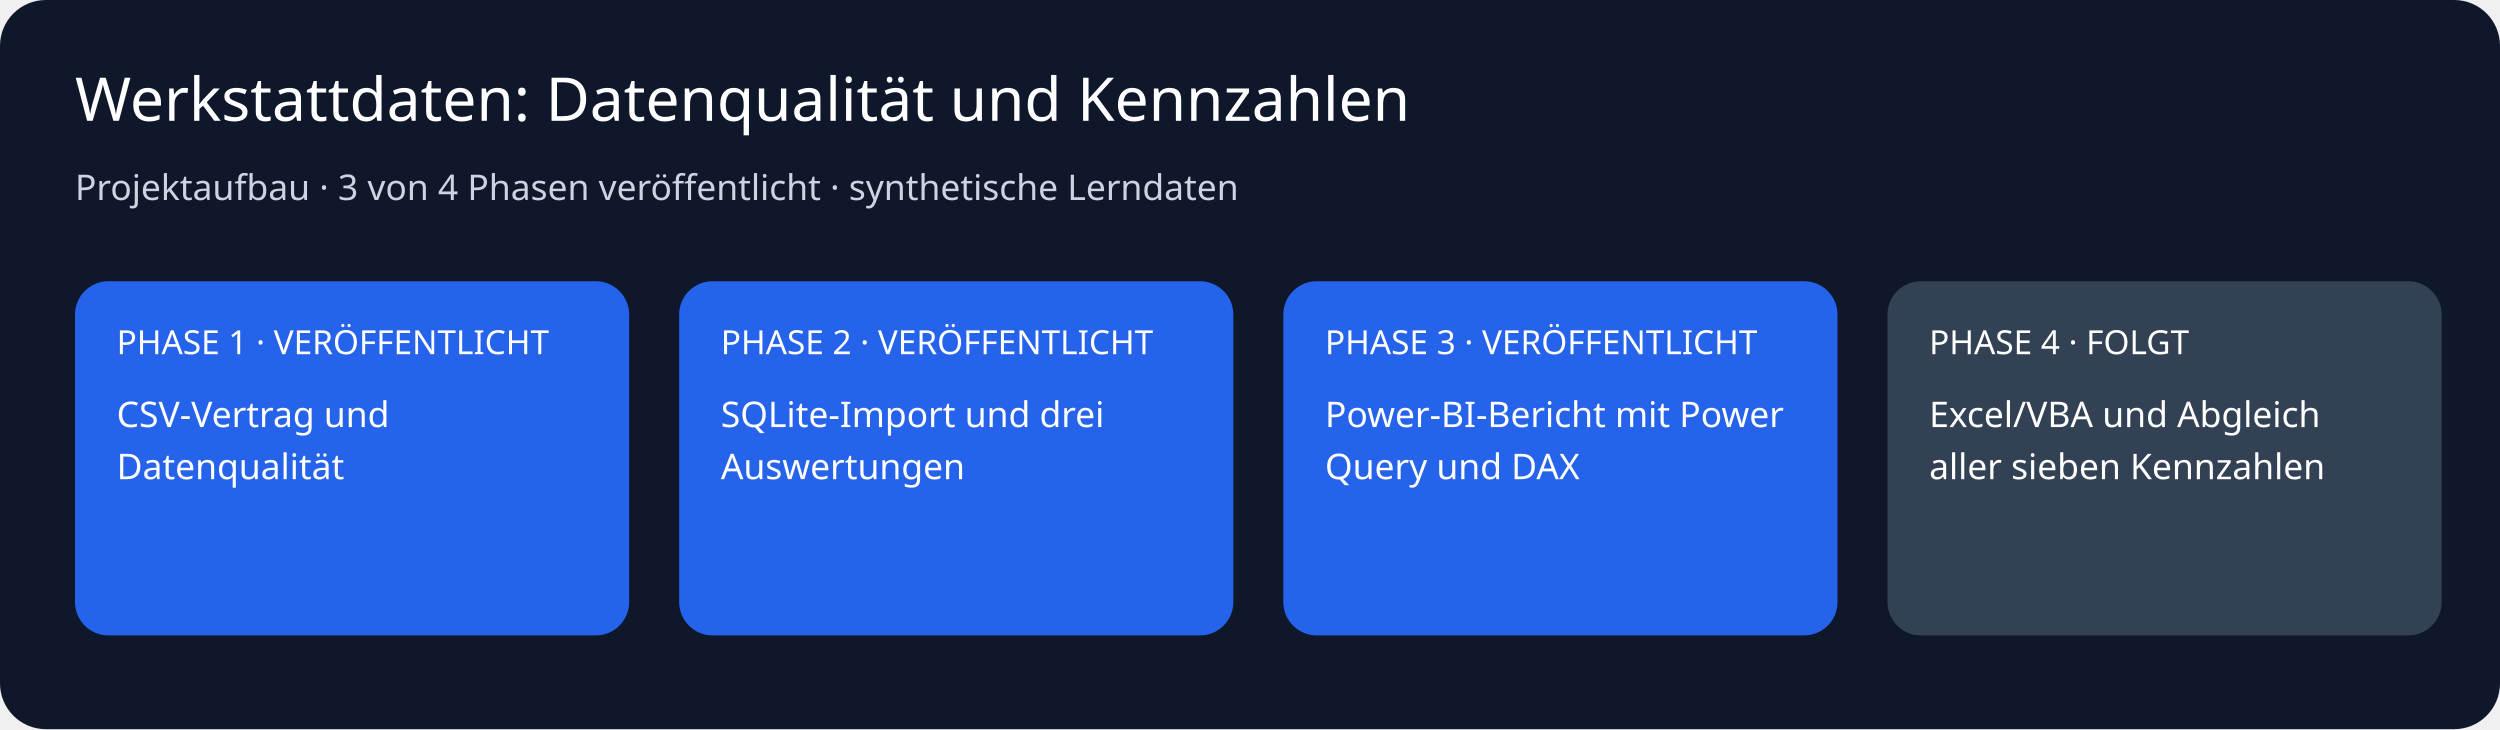
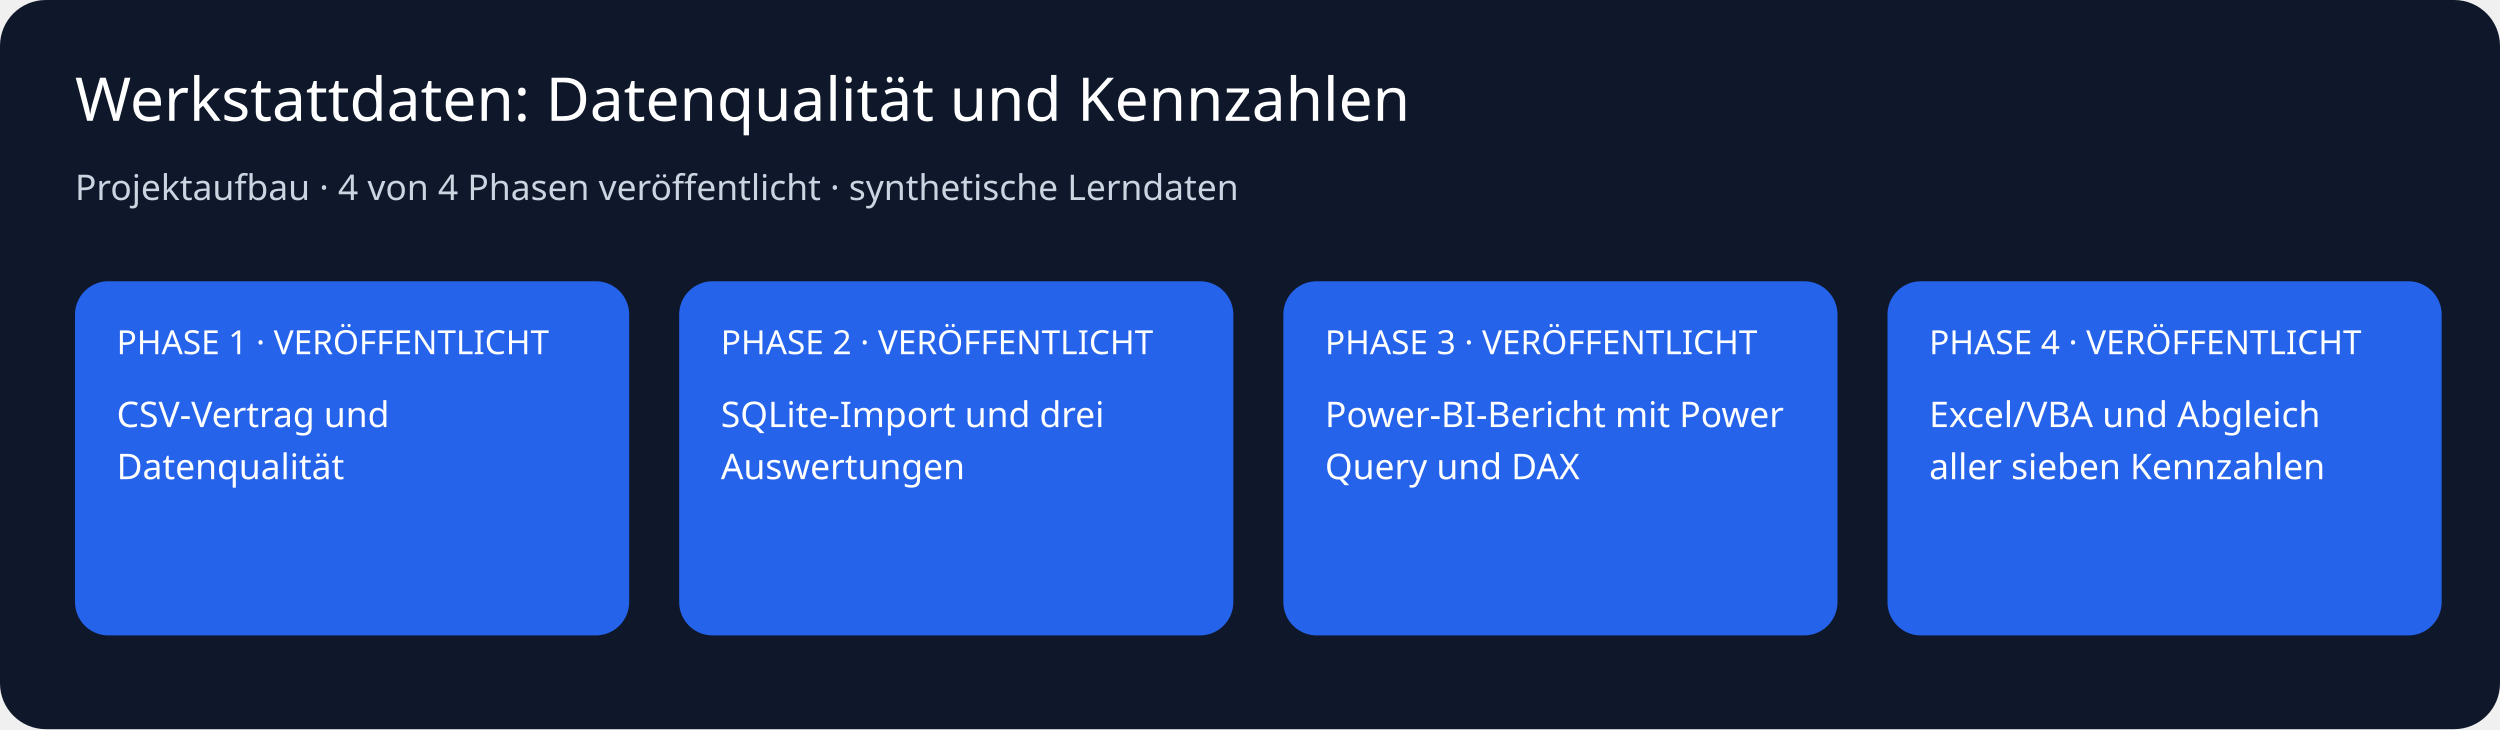
<svg xmlns="http://www.w3.org/2000/svg" viewBox="0 0 1200 350" role="img" aria-label="Projektaufbau">
  <rect width="1200" height="350" rx="22" fill="#0f172a" />
  <text x="36" y="58" fill="white" font-family="sans-serif" font-size="29">Werkstattdaten: Datenqualität und Kennzahlen</text>
-   <text x="36" y="96" fill="#cbd5e1" font-family="sans-serif" font-size="17">Projektaufbau · 3 von 4 Phasen veröffentlicht · synthetische Lerndaten</text>
+   <text x="36" y="96" fill="#cbd5e1" font-family="sans-serif" font-size="17">Projektaufbau · 4 von 4 Phasen veröffentlicht · synthetische Lerndaten</text>
  <g font-family="sans-serif">
    <rect x="36" y="135" width="266" height="170" rx="16" fill="#2563eb" />
    <text x="56" y="170" font-size="16" fill="white">PHASE 1 · VERÖFFENTLICHT</text>
    <text x="56" y="205" font-size="17" fill="white">CSV-Vertrag und</text>
    <text x="56" y="230" font-size="17" fill="white">Datenqualität</text>
    <rect x="326" y="135" width="266" height="170" rx="16" fill="#2563eb" />
    <text x="346" y="170" font-size="16" fill="white">PHASE 2 · VERÖFFENTLICHT</text>
    <text x="346" y="205" font-size="17" fill="white">SQLite-Import und drei</text>
    <text x="346" y="230" font-size="17" fill="white">Auswertungen</text>
    <rect x="616" y="135" width="266" height="170" rx="16" fill="#2563eb" />
    <text x="636" y="170" font-size="16" fill="white">PHASE 3 · VERÖFFENTLICHT</text>
    <text x="636" y="205" font-size="17" fill="white">Power-BI-Bericht mit Power</text>
    <text x="636" y="230" font-size="17" fill="white">Query und DAX</text>
-     <rect x="906" y="135" width="266" height="170" rx="16" fill="#334155" />
-     <text x="926" y="170" font-size="16" fill="white">PHASE 4 · FOLGT</text>
+     <rect x="906" y="135" width="266" height="170" rx="16" fill="#2563eb" />
+     <text x="926" y="170" font-size="16" fill="white">PHASE 4 · VERÖFFENTLICHT</text>
    <text x="926" y="205" font-size="17" fill="white">Excel/VBA und Abgleich</text>
    <text x="926" y="230" font-size="17" fill="white">aller sieben Kennzahlen</text>
  </g>
</svg>
